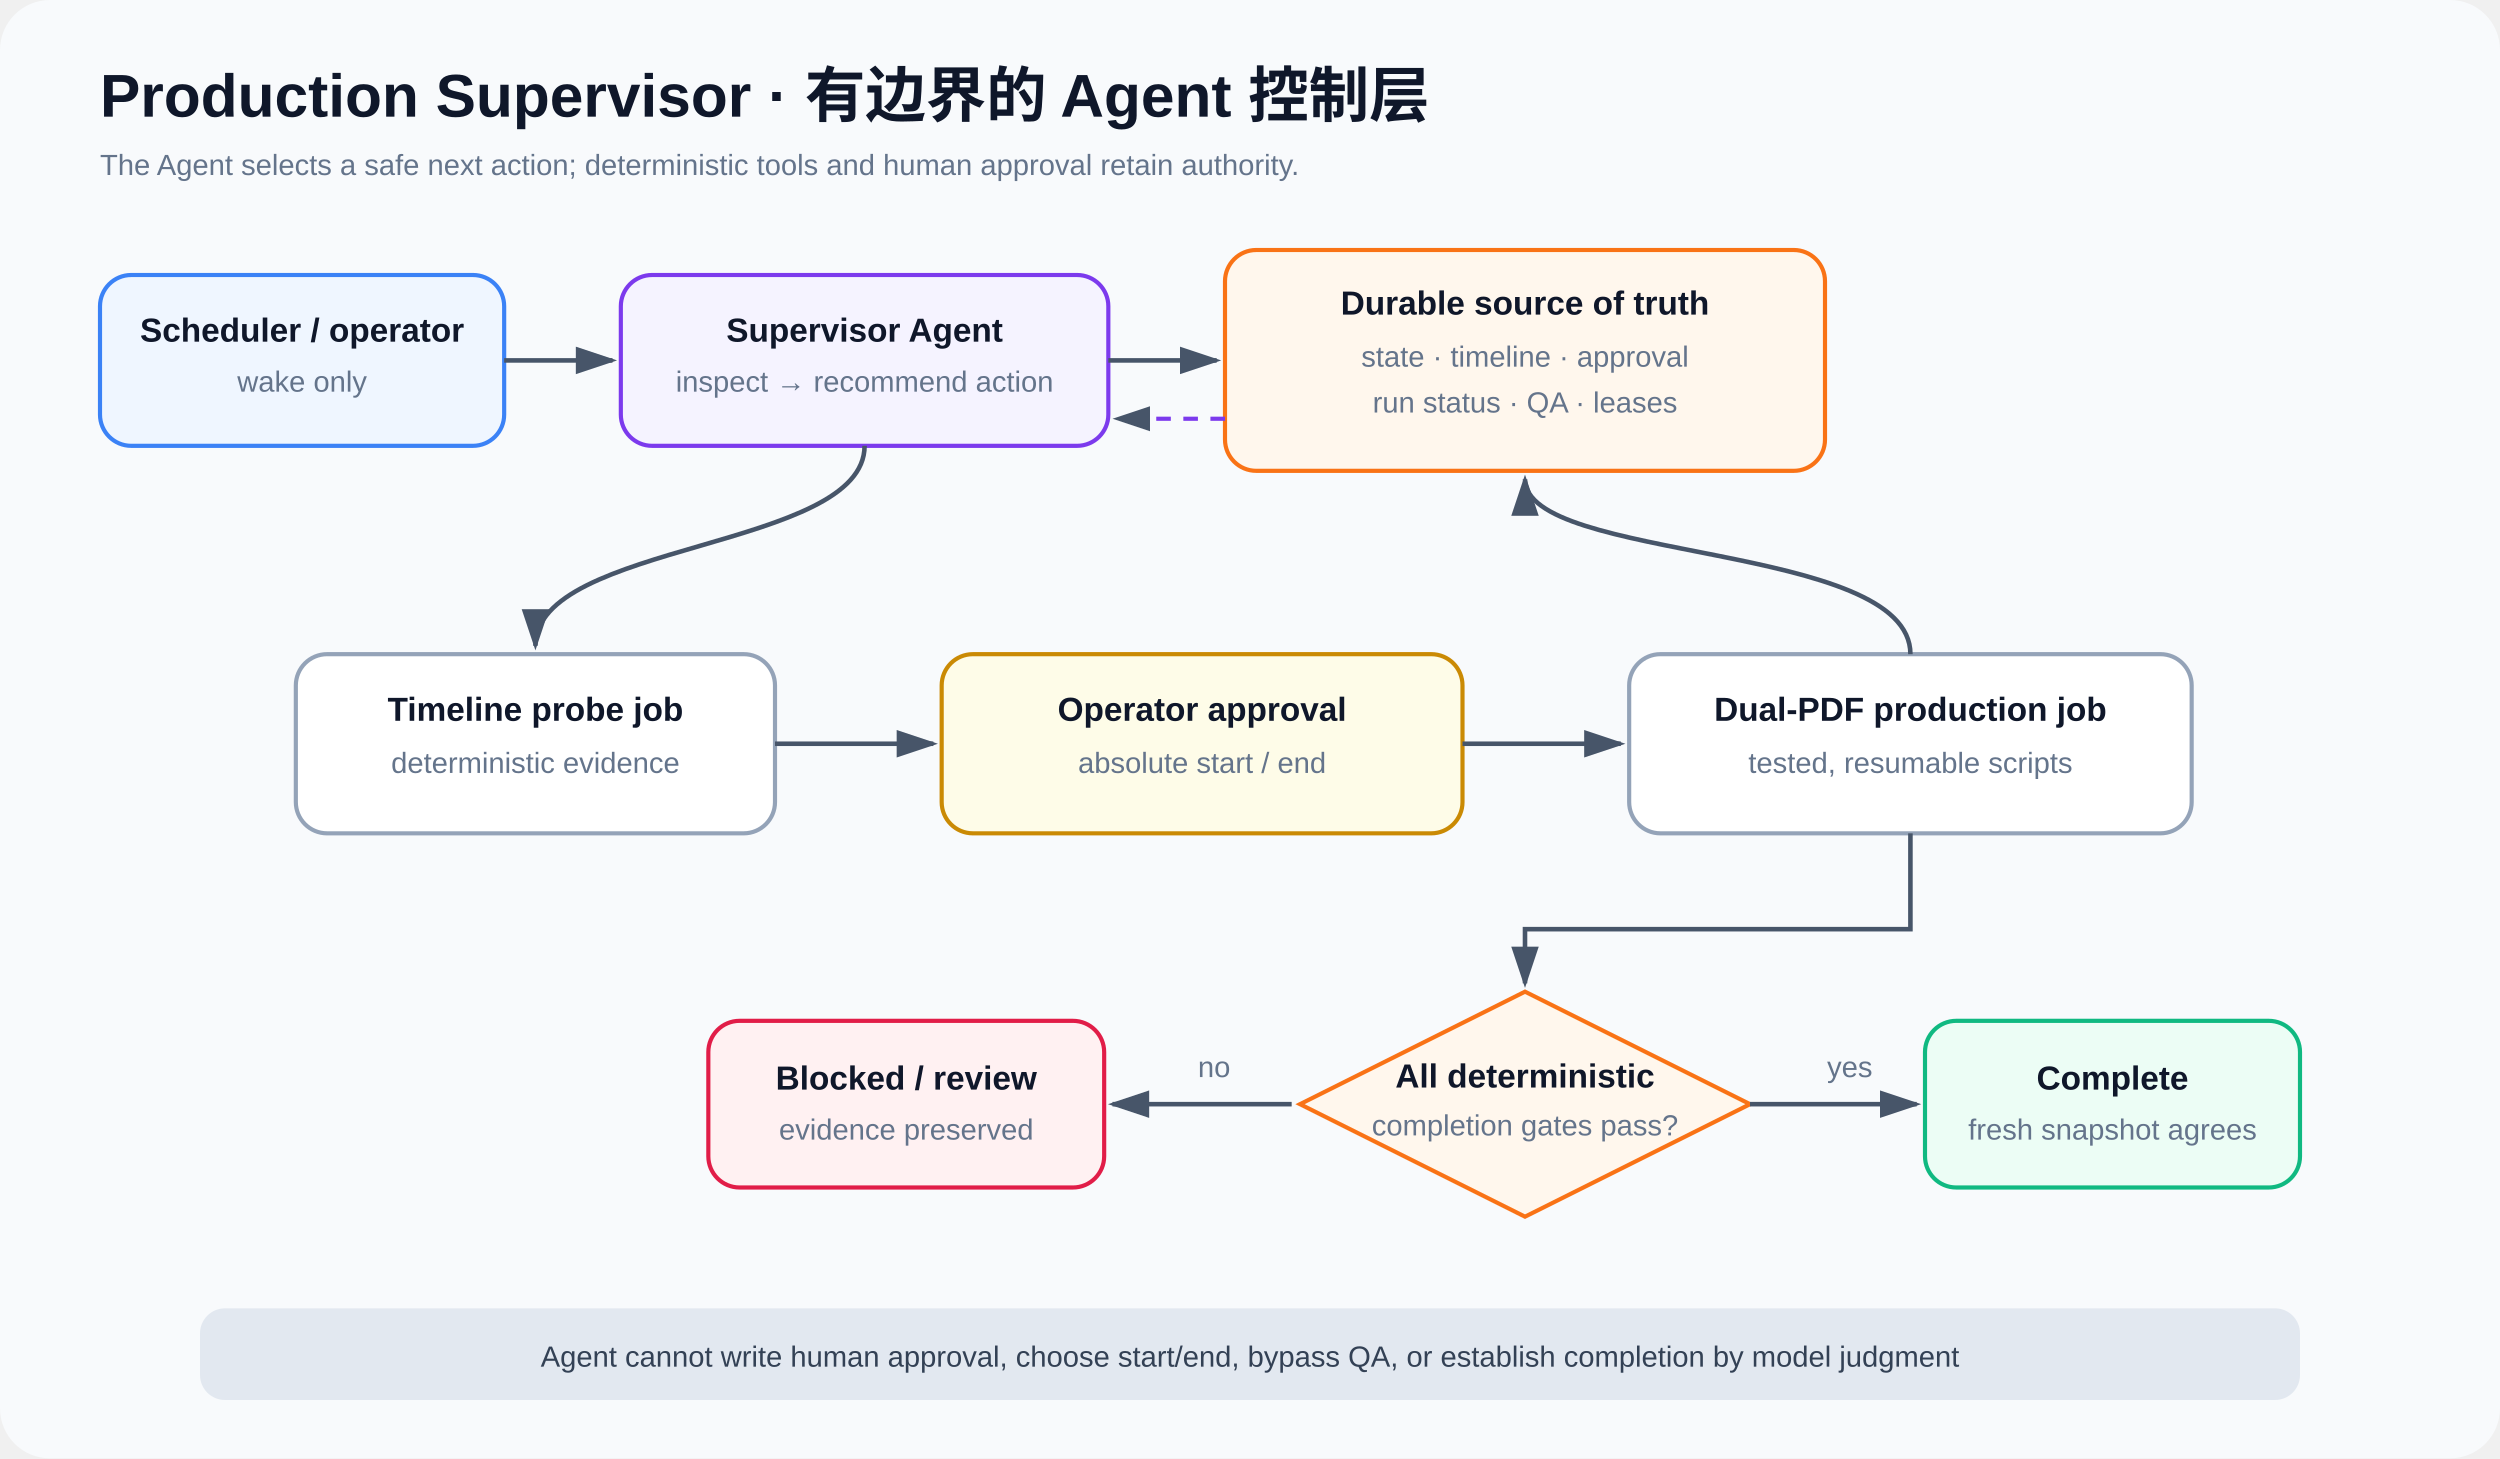
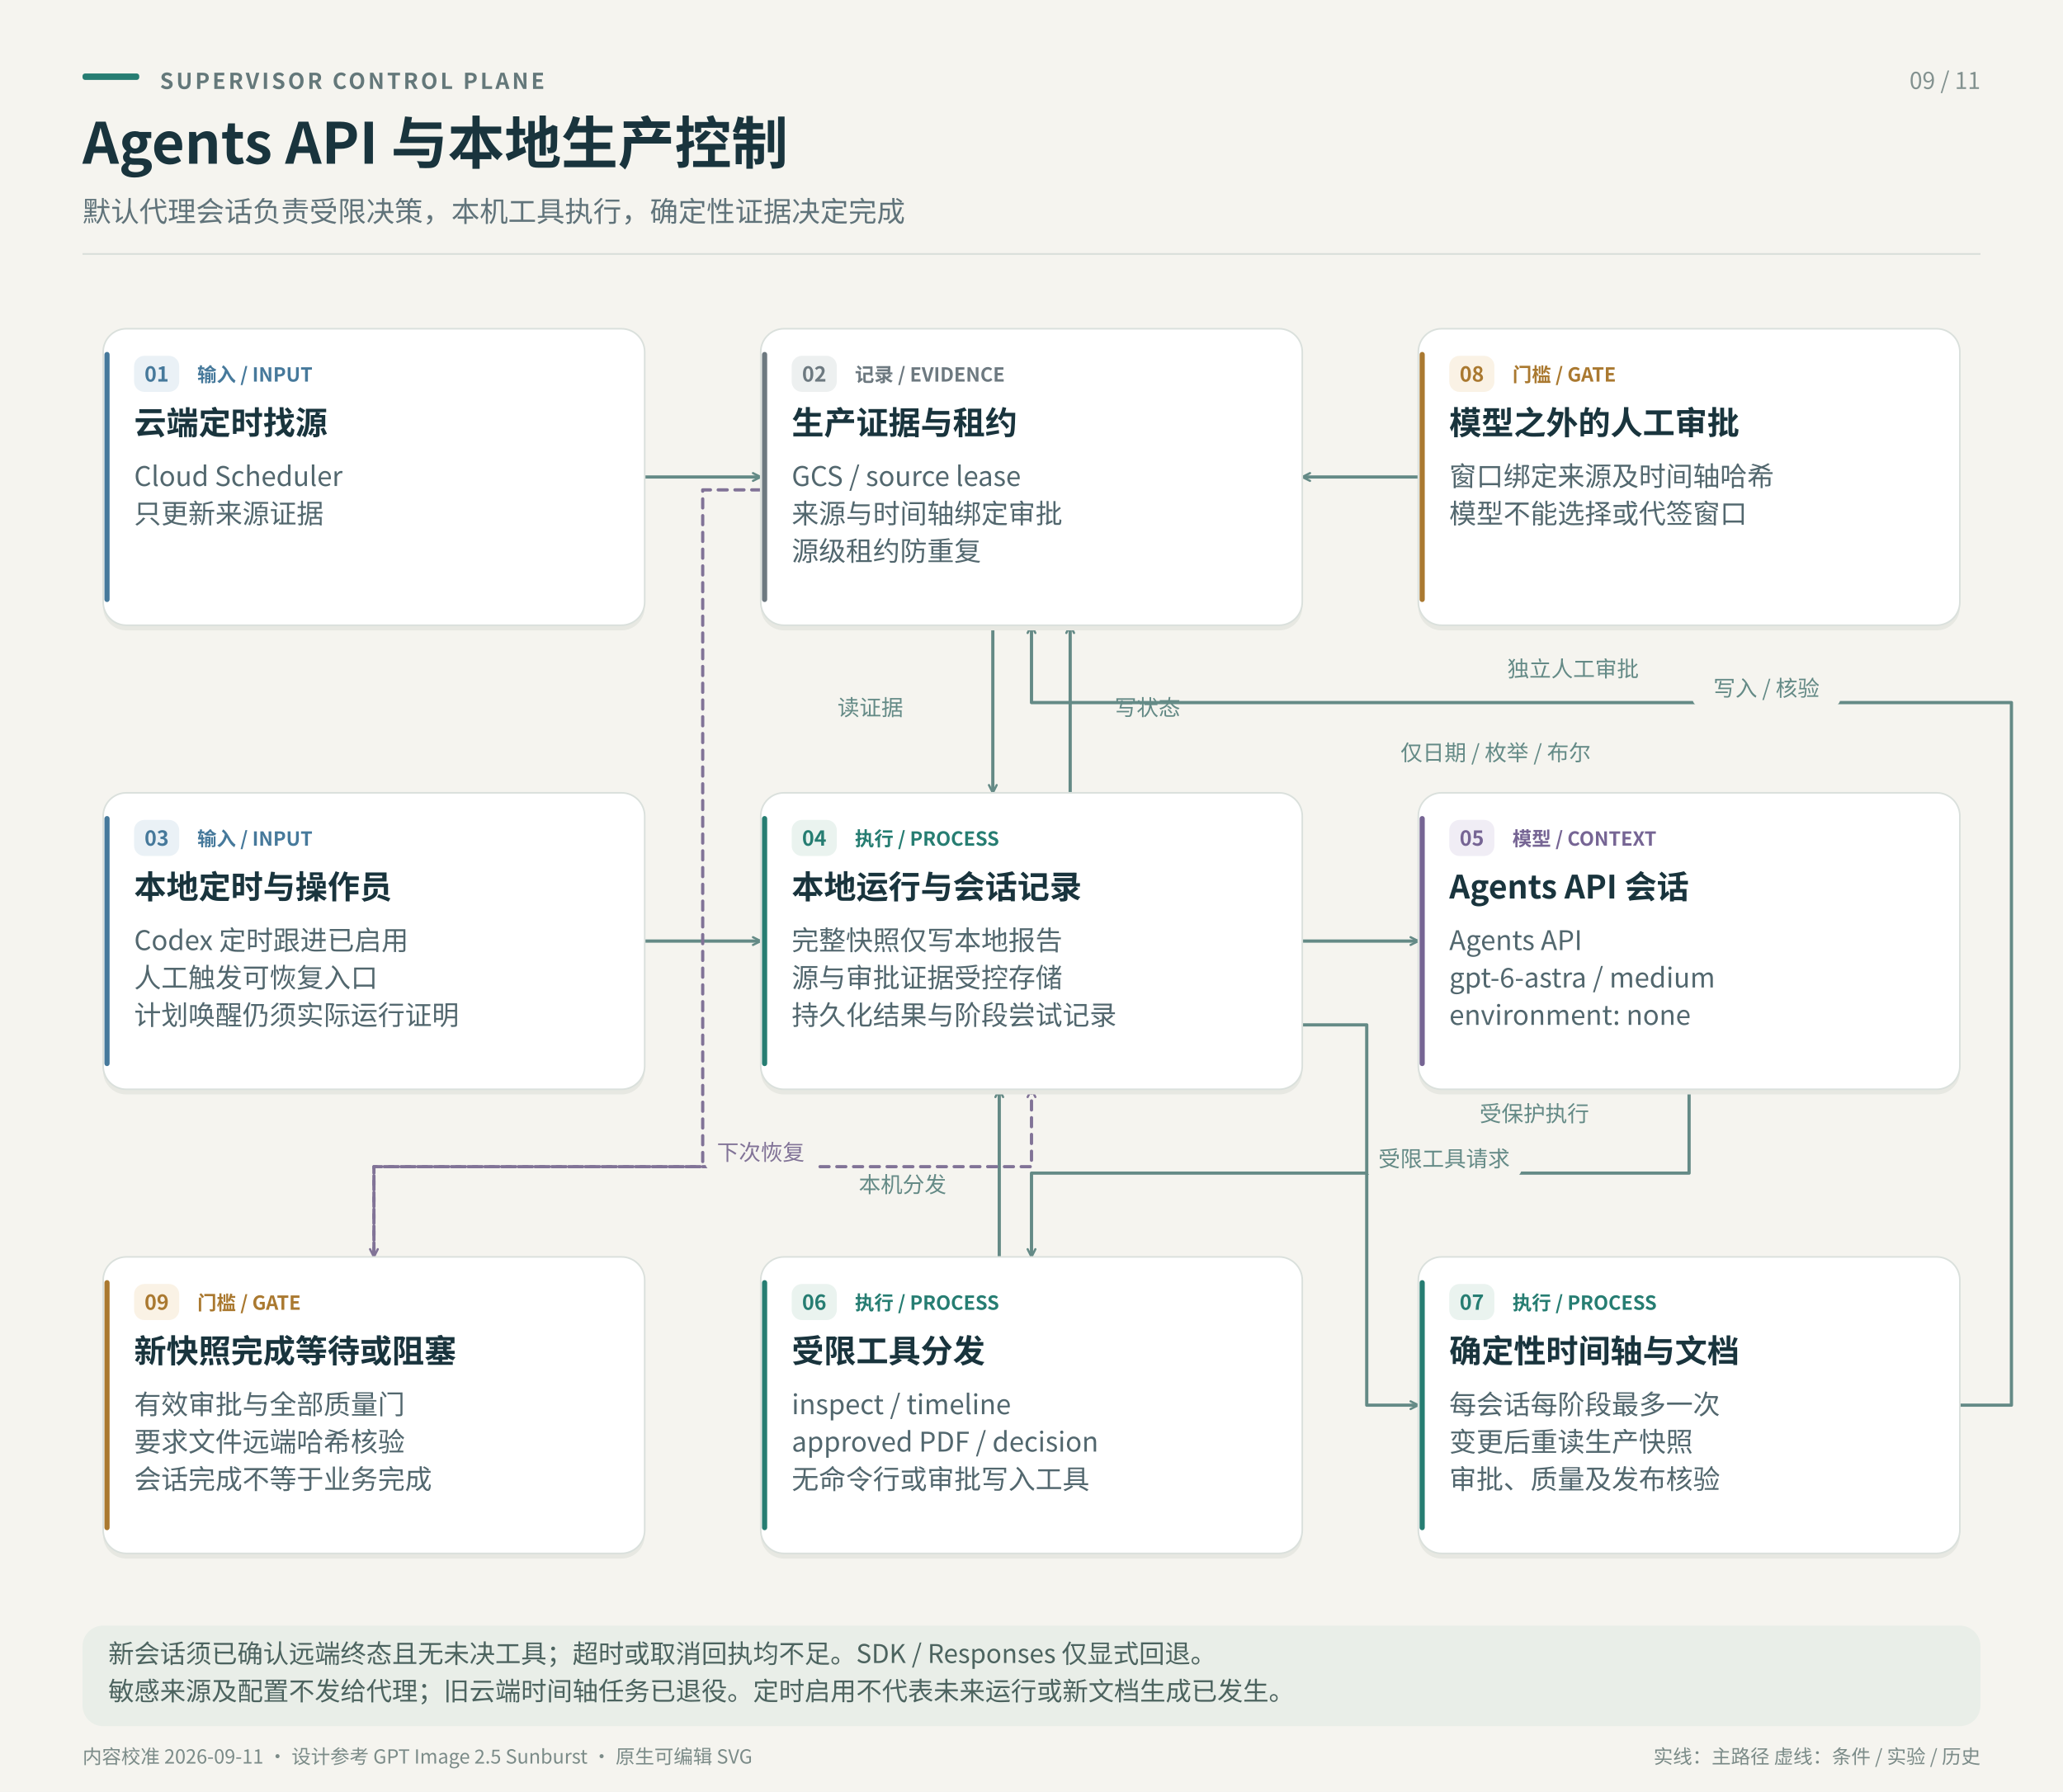
- <svg xmlns="http://www.w3.org/2000/svg" width="1200" height="700" viewBox="0 0 1200 700" role="img" aria-labelledby="title desc">
+ <svg xmlns="http://www.w3.org/2000/svg" width="1600" height="1390" viewBox="0 0 1600 1390" role="img" aria-labelledby="title desc">
+   <style>text{font-family:"PingFang SC","Noto Sans CJK SC","Microsoft YaHei",Arial,sans-serif;} text{font-variant-ligatures:none}</style>
  <defs>
-     <marker id="a" markerWidth="10" markerHeight="10" refX="8" refY="3" orient="auto">
-       <path d="M0 0L0 6L9 3z" fill="#475569" />
+     <marker id="arrow" markerWidth="8" markerHeight="8" refX="7" refY="4" orient="auto-start-reverse" markerUnits="userSpaceOnUse">
+       <path d="M1 1 L7 4 L1 7" fill="none" stroke="context-stroke" stroke-width="1.7" stroke-linecap="round" stroke-linejoin="round" />
    </marker>
-     <style>text{font-family:Arial,"PingFang SC","Microsoft YaHei",sans-serif}.bg{fill:#f8fafc}.title{font-size:29px;font-weight:700;fill:#0f172a}.sub{font-size:14px;fill:#64748b}.h{font-size:16px;font-weight:700;fill:#0f172a}.t{font-size:14px;fill:#334155}.trigger{fill:#eff6ff;stroke:#3b82f6;stroke-width:2}.agent{fill:#f5f3ff;stroke:#7c3aed;stroke-width:2}.evidence{fill:#fff7ed;stroke:#f97316;stroke-width:2}.human{fill:#fefce8;stroke:#ca8a04;stroke-width:2}.job{fill:#fff;stroke:#94a3b8;stroke-width:2}.ok{fill:#ecfdf5;stroke:#10b981;stroke-width:2}.blocked{fill:#fff1f2;stroke:#e11d48;stroke-width:2}.line{fill:none;stroke:#475569;stroke-width:2.2;marker-end:url(#a)}.dash{fill:none;stroke:#7c3aed;stroke-width:2;stroke-dasharray:7 6;marker-end:url(#a)}</style>
  </defs>
-   <rect class="bg" width="1200" height="700" rx="24" />
-   <text class="title" x="48" y="56">Production Supervisor · 有边界的 Agent 控制层</text>
-   <text class="sub" x="48" y="84">The Agent selects a safe next action; deterministic tools and human approval retain authority.</text>
-   <rect class="trigger" x="48" y="132" width="194" height="82" rx="15" />
-   <text class="h" x="145" y="164" text-anchor="middle">Scheduler / operator</text>
-   <text class="sub" x="145" y="188" text-anchor="middle">wake only</text>
-   <rect class="agent" x="298" y="132" width="234" height="82" rx="15" />
-   <text class="h" x="415" y="164" text-anchor="middle">Supervisor Agent</text>
-   <text class="sub" x="415" y="188" text-anchor="middle">inspect → recommend action</text>
-   <rect class="evidence" x="588" y="120" width="288" height="106" rx="15" />
-   <text class="h" x="732" y="151" text-anchor="middle">Durable source of truth</text>
-   <text class="sub" x="732" y="176" text-anchor="middle">state · timeline · approval</text>
-   <text class="sub" x="732" y="198" text-anchor="middle">run status · QA · leases</text>
-   <path class="line" d="M242 173H294" />
-   <path class="line" d="M532 173H584" />
-   <path class="dash" d="M588 201H536" />
-   <rect class="job" x="142" y="314" width="230" height="86" rx="15" />
-   <text class="h" x="257" y="346" text-anchor="middle">Timeline probe job</text>
-   <text class="sub" x="257" y="371" text-anchor="middle">deterministic evidence</text>
-   <rect class="human" x="452" y="314" width="250" height="86" rx="15" />
-   <text class="h" x="577" y="346" text-anchor="middle">Operator approval</text>
-   <text class="sub" x="577" y="371" text-anchor="middle">absolute start / end</text>
-   <rect class="job" x="782" y="314" width="270" height="86" rx="15" />
-   <text class="h" x="917" y="346" text-anchor="middle">Dual-PDF production job</text>
-   <text class="sub" x="917" y="371" text-anchor="middle">tested, resumable scripts</text>
-   <path class="line" d="M415 214C415 264 257 260 257 310" />
-   <path class="line" d="M372 357H448" />
-   <path class="line" d="M702 357H778" />
-   <path class="line" d="M917 314C917 260 732 270 732 230" />
-   <polygon class="evidence" points="732,476 840,530 732,584 624,530" />
-   <text class="h" x="732" y="522" text-anchor="middle">All deterministic</text>
-   <text class="sub" x="732" y="545" text-anchor="middle">completion gates pass?</text>
-   <path class="line" d="M917 400V446H732V472" />
-   <rect class="ok" x="924" y="490" width="180" height="80" rx="15" />
-   <text class="h" x="1014" y="523" text-anchor="middle">Complete</text>
-   <text class="sub" x="1014" y="547" text-anchor="middle">fresh snapshot agrees</text>
-   <rect class="blocked" x="340" y="490" width="190" height="80" rx="15" />
-   <text class="h" x="435" y="523" text-anchor="middle">Blocked / review</text>
-   <text class="sub" x="435" y="547" text-anchor="middle">evidence preserved</text>
-   <path class="line" d="M840 530H920" />
-   <text class="sub" x="877" y="517">yes</text>
-   <path class="line" d="M620 530H534" />
-   <text class="sub" x="575" y="517">no</text>
-   <rect fill="#e2e8f0" x="96" y="628" width="1008" height="44" rx="12" />
-   <text class="t" x="600" y="656" text-anchor="middle">Agent cannot write human approval, choose start/end, bypass QA, or establish completion by model judgment</text>
+   <rect x="0" y="0" width="1600" height="1390" rx="0" fill="#F5F4EF" stroke="none" />
+   <rect x="64" y="57" width="44" height="5" rx="2" fill="#267D72" stroke="none" />
+   <text x="124" y="69" font-size="17" font-weight="600" fill="#64787A" text-anchor="start" letter-spacing="2">SUPERVISOR CONTROL PLANE</text>
+   <text x="64" y="127" font-size="44" font-weight="650" fill="#19343D" text-anchor="start">Agents API 与本地生产控制</text>
+   <text x="64" y="172" font-size="22" font-weight="400" fill="#60737A" text-anchor="start">默认代理会话负责受限决策，本机工具执行，确定性证据决定完成</text>
+   <text x="1536" y="69" font-size="18" font-weight="500" fill="#82918F" text-anchor="end">09 / 11</text>
+   <path d="M64 197H1536" stroke="#D8DEDA" stroke-width="1.3" />
+   <path data-edge="scheduler:gcs" d="M500 370.0 L590 370.0" fill="none" stroke="#648A86" stroke-width="2.5" stroke-linecap="round" stroke-linejoin="round" stroke-dasharray="none" marker-end="url(#arrow)" />
+   <path data-edge="operator:runner" d="M500 730.0 L590 730.0" fill="none" stroke="#648A86" stroke-width="2.5" stroke-linecap="round" stroke-linejoin="round" stroke-dasharray="none" marker-end="url(#arrow)" />
+   <path data-edge="runner:agent" d="M1010 730 L1100 730" fill="none" stroke="#648A86" stroke-width="2.5" stroke-linecap="round" stroke-linejoin="round" stroke-dasharray="none" marker-end="url(#arrow)" />
+   <rect x="1062.94" y="568" width="194.12" height="30" rx="6" fill="#F5F4EF" stroke="none" />
+   <text x="1160" y="590" font-size="17" font-weight="500" fill="#648A86" text-anchor="middle">仅日期 / 枚举 / 布尔</text>
+   <path data-edge="agent:tools" d="M1310 845 L1310 910 L800 910 L800 975" fill="none" stroke="#648A86" stroke-width="2.5" stroke-linecap="round" stroke-linejoin="round" stroke-dasharray="none" marker-end="url(#arrow)" />
+   <rect x="1060.0" y="883" width="120.0" height="30" rx="6" fill="#F5F4EF" stroke="none" />
+   <text x="1120" y="905" font-size="17" font-weight="500" fill="#648A86" text-anchor="middle">受限工具请求</text>
+   <path data-edge="tools:runner" d="M775 975 L775 845" fill="none" stroke="#648A86" stroke-width="2.5" stroke-linecap="round" stroke-linejoin="round" stroke-dasharray="none" marker-end="url(#arrow)" />
+   <rect x="657.0" y="903" width="86.0" height="30" rx="6" fill="#F5F4EF" stroke="none" />
+   <text x="700" y="925" font-size="17" font-weight="500" fill="#648A86" text-anchor="middle">本机分发</text>
+   <path data-edge="runner:production" d="M1010 795 L1060 795 L1060 1090 L1100 1090" fill="none" stroke="#648A86" stroke-width="2.5" stroke-linecap="round" stroke-linejoin="round" stroke-dasharray="none" marker-end="url(#arrow)" />
+   <rect x="1138.5" y="848" width="103.0" height="30" rx="6" fill="#F5F4EF" stroke="none" />
+   <text x="1190" y="870" font-size="17" font-weight="500" fill="#648A86" text-anchor="middle">受保护执行</text>
+   <path data-edge="gcs:runner" d="M770 485 L770 615" fill="none" stroke="#648A86" stroke-width="2.5" stroke-linecap="round" stroke-linejoin="round" stroke-dasharray="none" marker-end="url(#arrow)" />
+   <rect x="640.5" y="533" width="69.0" height="30" rx="6" fill="#F5F4EF" stroke="none" />
+   <text x="675" y="555" font-size="17" font-weight="500" fill="#648A86" text-anchor="middle">读证据</text>
+   <path data-edge="runner:gcs" d="M830 615 L830 485" fill="none" stroke="#648A86" stroke-width="2.5" stroke-linecap="round" stroke-linejoin="round" stroke-dasharray="none" marker-end="url(#arrow)" />
+   <rect x="855.5" y="533" width="69.0" height="30" rx="6" fill="#F5F4EF" stroke="none" />
+   <text x="890" y="555" font-size="17" font-weight="500" fill="#648A86" text-anchor="middle">写状态</text>
+   <path data-edge="approval:gcs" d="M1100 370 L1010 370" fill="none" stroke="#648A86" stroke-width="2.5" stroke-linecap="round" stroke-linejoin="round" stroke-dasharray="none" marker-end="url(#arrow)" />
+   <rect x="1160.0" y="503" width="120.0" height="30" rx="6" fill="#F5F4EF" stroke="none" />
+   <text x="1220" y="525" font-size="17" font-weight="500" fill="#648A86" text-anchor="middle">独立人工审批</text>
+   <path data-edge="production:gcs" d="M1520 1090 L1560 1090 L1560 545 L800 545 L800 485" fill="none" stroke="#648A86" stroke-width="2.5" stroke-linecap="round" stroke-linejoin="round" stroke-dasharray="none" marker-end="url(#arrow)" />
+   <rect x="1312.72" y="518" width="114.56" height="30" rx="6" fill="#F5F4EF" stroke="none" />
+   <text x="1370" y="540" font-size="17" font-weight="500" fill="#648A86" text-anchor="middle">写入 / 核验</text>
+   <path data-edge="gcs:decision" d="M590 380 L545 380 L545 905 L290 905 L290 975" fill="none" stroke="#817397" stroke-width="2.5" stroke-linecap="round" stroke-linejoin="round" stroke-dasharray="7 6" marker-end="url(#arrow)" />
+   <path data-edge="decision:runner" d="M290 975 L290 905 L800 905 L800 845" fill="none" stroke="#817397" stroke-width="2.5" stroke-linecap="round" stroke-linejoin="round" stroke-dasharray="7 6" marker-end="url(#arrow)" />
+   <rect x="547.0" y="878" width="86.0" height="30" rx="6" fill="#F5F4EF" stroke="none" />
+   <text x="590" y="900" font-size="17" font-weight="500" fill="#817397" text-anchor="middle">下次恢复</text>
+   <g id="node-scheduler" data-node="scheduler">
+     <rect x="80" y="259" width="420" height="230" rx="18" fill="#E7E8E2" stroke="none" />
+     <rect x="80" y="255" width="420" height="230" rx="18" fill="#FFFFFF" stroke="#DAE0DC" stroke-width="1.25" stroke-dasharray="none" />
+     <rect x="81" y="273" width="4" height="194" rx="2" fill="#46799B" stroke="none" />
+     <rect x="104" y="276" width="35" height="28" rx="8" fill="#EAF1F6" stroke="none" />
+     <text x="121.5" y="296" font-size="16" font-weight="700" fill="#46799B" text-anchor="middle" data-box="104,276,35,28">01</text>
+     <text x="153" y="296" font-size="15" font-weight="600" fill="#46799B" text-anchor="start" data-box="148,273,332,35">输入 / INPUT</text>
+     <text x="104" y="337" font-size="25" font-weight="650" fill="#19343D" text-anchor="start" data-box="100,310,380,162">云端定时找源</text>
+     <text x="104" y="377" font-size="21" font-weight="400" fill="#52676E" text-anchor="start" data-box="100,310,380,162">Cloud Scheduler</text>
+     <text x="104" y="406" font-size="21" font-weight="400" fill="#52676E" text-anchor="start" data-box="100,310,380,162">只更新来源证据</text>
+   </g>
+   <g id="node-gcs" data-node="gcs">
+     <rect x="590" y="259" width="420" height="230" rx="18" fill="#E7E8E2" stroke="none" />
+     <rect x="590" y="255" width="420" height="230" rx="18" fill="#FFFFFF" stroke="#DAE0DC" stroke-width="1.25" stroke-dasharray="none" />
+     <rect x="591" y="273" width="4" height="194" rx="2" fill="#6D7980" stroke="none" />
+     <rect x="614" y="276" width="35" height="28" rx="8" fill="#EDF0F0" stroke="none" />
+     <text x="631.5" y="296" font-size="16" font-weight="700" fill="#6D7980" text-anchor="middle" data-box="614,276,35,28">02</text>
+     <text x="663" y="296" font-size="15" font-weight="600" fill="#6D7980" text-anchor="start" data-box="658,273,332,35">记录 / EVIDENCE</text>
+     <text x="614" y="337" font-size="25" font-weight="650" fill="#19343D" text-anchor="start" data-box="610,310,380,162">生产证据与租约</text>
+     <text x="614" y="377" font-size="21" font-weight="400" fill="#52676E" text-anchor="start" data-box="610,310,380,162">GCS / source lease</text>
+     <text x="614" y="406" font-size="21" font-weight="400" fill="#52676E" text-anchor="start" data-box="610,310,380,162">来源与时间轴绑定审批</text>
+     <text x="614" y="435" font-size="21" font-weight="400" fill="#52676E" text-anchor="start" data-box="610,310,380,162">源级租约防重复</text>
+   </g>
+   <g id="node-operator" data-node="operator">
+     <rect x="80" y="619" width="420" height="230" rx="18" fill="#E7E8E2" stroke="none" />
+     <rect x="80" y="615" width="420" height="230" rx="18" fill="#FFFFFF" stroke="#DAE0DC" stroke-width="1.25" stroke-dasharray="none" />
+     <rect x="81" y="633" width="4" height="194" rx="2" fill="#46799B" stroke="none" />
+     <rect x="104" y="636" width="35" height="28" rx="8" fill="#EAF1F6" stroke="none" />
+     <text x="121.5" y="656" font-size="16" font-weight="700" fill="#46799B" text-anchor="middle" data-box="104,636,35,28">03</text>
+     <text x="153" y="656" font-size="15" font-weight="600" fill="#46799B" text-anchor="start" data-box="148,633,332,35">输入 / INPUT</text>
+     <text x="104" y="697" font-size="25" font-weight="650" fill="#19343D" text-anchor="start" data-box="100,670,380,162">本地定时与操作员</text>
+     <text x="104" y="737" font-size="21" font-weight="400" fill="#52676E" text-anchor="start" data-box="100,670,380,162">Codex 定时跟进已启用</text>
+     <text x="104" y="766" font-size="21" font-weight="400" fill="#52676E" text-anchor="start" data-box="100,670,380,162">人工触发可恢复入口</text>
+     <text x="104" y="795" font-size="21" font-weight="400" fill="#52676E" text-anchor="start" data-box="100,670,380,162">计划唤醒仍须实际运行证明</text>
+   </g>
+   <g id="node-runner" data-node="runner">
+     <rect x="590" y="619" width="420" height="230" rx="18" fill="#E7E8E2" stroke="none" />
+     <rect x="590" y="615" width="420" height="230" rx="18" fill="#FFFFFF" stroke="#DAE0DC" stroke-width="1.25" stroke-dasharray="none" />
+     <rect x="591" y="633" width="4" height="194" rx="2" fill="#267D72" stroke="none" />
+     <rect x="614" y="636" width="35" height="28" rx="8" fill="#EAF3EF" stroke="none" />
+     <text x="631.5" y="656" font-size="16" font-weight="700" fill="#267D72" text-anchor="middle" data-box="614,636,35,28">04</text>
+     <text x="663" y="656" font-size="15" font-weight="600" fill="#267D72" text-anchor="start" data-box="658,633,332,35">执行 / PROCESS</text>
+     <text x="614" y="697" font-size="25" font-weight="650" fill="#19343D" text-anchor="start" data-box="610,670,380,162">本地运行与会话记录</text>
+     <text x="614" y="737" font-size="21" font-weight="400" fill="#52676E" text-anchor="start" data-box="610,670,380,162">完整快照仅写本地报告</text>
+     <text x="614" y="766" font-size="21" font-weight="400" fill="#52676E" text-anchor="start" data-box="610,670,380,162">源与审批证据受控存储</text>
+     <text x="614" y="795" font-size="21" font-weight="400" fill="#52676E" text-anchor="start" data-box="610,670,380,162">持久化结果与阶段尝试记录</text>
+   </g>
+   <g id="node-agent" data-node="agent">
+     <rect x="1100" y="619" width="420" height="230" rx="18" fill="#E7E8E2" stroke="none" />
+     <rect x="1100" y="615" width="420" height="230" rx="18" fill="#FFFFFF" stroke="#DAE0DC" stroke-width="1.25" stroke-dasharray="none" />
+     <rect x="1101" y="633" width="4" height="194" rx="2" fill="#766594" stroke="none" />
+     <rect x="1124" y="636" width="35" height="28" rx="8" fill="#F0EDF5" stroke="none" />
+     <text x="1141.5" y="656" font-size="16" font-weight="700" fill="#766594" text-anchor="middle" data-box="1124,636,35,28">05</text>
+     <text x="1173" y="656" font-size="15" font-weight="600" fill="#766594" text-anchor="start" data-box="1168,633,332,35">模型 / CONTEXT</text>
+     <text x="1124" y="697" font-size="25" font-weight="650" fill="#19343D" text-anchor="start" data-box="1120,670,380,162">Agents API 会话</text>
+     <text x="1124" y="737" font-size="21" font-weight="400" fill="#52676E" text-anchor="start" data-box="1120,670,380,162">Agents API</text>
+     <text x="1124" y="766" font-size="21" font-weight="400" fill="#52676E" text-anchor="start" data-box="1120,670,380,162">gpt-6-astra / medium</text>
+     <text x="1124" y="795" font-size="21" font-weight="400" fill="#52676E" text-anchor="start" data-box="1120,670,380,162">environment: none</text>
+   </g>
+   <g id="node-tools" data-node="tools">
+     <rect x="590" y="979" width="420" height="230" rx="18" fill="#E7E8E2" stroke="none" />
+     <rect x="590" y="975" width="420" height="230" rx="18" fill="#FFFFFF" stroke="#DAE0DC" stroke-width="1.25" stroke-dasharray="none" />
+     <rect x="591" y="993" width="4" height="194" rx="2" fill="#267D72" stroke="none" />
+     <rect x="614" y="996" width="35" height="28" rx="8" fill="#EAF3EF" stroke="none" />
+     <text x="631.5" y="1016" font-size="16" font-weight="700" fill="#267D72" text-anchor="middle" data-box="614,996,35,28">06</text>
+     <text x="663" y="1016" font-size="15" font-weight="600" fill="#267D72" text-anchor="start" data-box="658,993,332,35">执行 / PROCESS</text>
+     <text x="614" y="1057" font-size="25" font-weight="650" fill="#19343D" text-anchor="start" data-box="610,1030,380,162">受限工具分发</text>
+     <text x="614" y="1097" font-size="21" font-weight="400" fill="#52676E" text-anchor="start" data-box="610,1030,380,162">inspect / timeline</text>
+     <text x="614" y="1126" font-size="21" font-weight="400" fill="#52676E" text-anchor="start" data-box="610,1030,380,162">approved PDF / decision</text>
+     <text x="614" y="1155" font-size="21" font-weight="400" fill="#52676E" text-anchor="start" data-box="610,1030,380,162">无命令行或审批写入工具</text>
+   </g>
+   <g id="node-production" data-node="production">
+     <rect x="1100" y="979" width="420" height="230" rx="18" fill="#E7E8E2" stroke="none" />
+     <rect x="1100" y="975" width="420" height="230" rx="18" fill="#FFFFFF" stroke="#DAE0DC" stroke-width="1.25" stroke-dasharray="none" />
+     <rect x="1101" y="993" width="4" height="194" rx="2" fill="#267D72" stroke="none" />
+     <rect x="1124" y="996" width="35" height="28" rx="8" fill="#EAF3EF" stroke="none" />
+     <text x="1141.5" y="1016" font-size="16" font-weight="700" fill="#267D72" text-anchor="middle" data-box="1124,996,35,28">07</text>
+     <text x="1173" y="1016" font-size="15" font-weight="600" fill="#267D72" text-anchor="start" data-box="1168,993,332,35">执行 / PROCESS</text>
+     <text x="1124" y="1057" font-size="25" font-weight="650" fill="#19343D" text-anchor="start" data-box="1120,1030,380,162">确定性时间轴与文档</text>
+     <text x="1124" y="1097" font-size="21" font-weight="400" fill="#52676E" text-anchor="start" data-box="1120,1030,380,162">每会话每阶段最多一次</text>
+     <text x="1124" y="1126" font-size="21" font-weight="400" fill="#52676E" text-anchor="start" data-box="1120,1030,380,162">变更后重读生产快照</text>
+     <text x="1124" y="1155" font-size="21" font-weight="400" fill="#52676E" text-anchor="start" data-box="1120,1030,380,162">审批、质量及发布核验</text>
+   </g>
+   <g id="node-approval" data-node="approval">
+     <rect x="1100" y="259" width="420" height="230" rx="18" fill="#E7E8E2" stroke="none" />
+     <rect x="1100" y="255" width="420" height="230" rx="18" fill="#FFFFFF" stroke="#DAE0DC" stroke-width="1.25" stroke-dasharray="none" />
+     <rect x="1101" y="273" width="4" height="194" rx="2" fill="#AA7930" stroke="none" />
+     <rect x="1124" y="276" width="35" height="28" rx="8" fill="#FAF2E5" stroke="none" />
+     <text x="1141.5" y="296" font-size="16" font-weight="700" fill="#AA7930" text-anchor="middle" data-box="1124,276,35,28">08</text>
+     <text x="1173" y="296" font-size="15" font-weight="600" fill="#AA7930" text-anchor="start" data-box="1168,273,332,35">门槛 / GATE</text>
+     <text x="1124" y="337" font-size="25" font-weight="650" fill="#19343D" text-anchor="start" data-box="1120,310,380,162">模型之外的人工审批</text>
+     <text x="1124" y="377" font-size="21" font-weight="400" fill="#52676E" text-anchor="start" data-box="1120,310,380,162">窗口绑定来源及时间轴哈希</text>
+     <text x="1124" y="406" font-size="21" font-weight="400" fill="#52676E" text-anchor="start" data-box="1120,310,380,162">模型不能选择或代签窗口</text>
+   </g>
+   <g id="node-decision" data-node="decision">
+     <rect x="80" y="979" width="420" height="230" rx="18" fill="#E7E8E2" stroke="none" />
+     <rect x="80" y="975" width="420" height="230" rx="18" fill="#FFFFFF" stroke="#DAE0DC" stroke-width="1.25" stroke-dasharray="none" />
+     <rect x="81" y="993" width="4" height="194" rx="2" fill="#AA7930" stroke="none" />
+     <rect x="104" y="996" width="35" height="28" rx="8" fill="#FAF2E5" stroke="none" />
+     <text x="121.5" y="1016" font-size="16" font-weight="700" fill="#AA7930" text-anchor="middle" data-box="104,996,35,28">09</text>
+     <text x="153" y="1016" font-size="15" font-weight="600" fill="#AA7930" text-anchor="start" data-box="148,993,332,35">门槛 / GATE</text>
+     <text x="104" y="1057" font-size="25" font-weight="650" fill="#19343D" text-anchor="start" data-box="100,1030,380,162">新快照完成等待或阻塞</text>
+     <text x="104" y="1097" font-size="21" font-weight="400" fill="#52676E" text-anchor="start" data-box="100,1030,380,162">有效审批与全部质量门</text>
+     <text x="104" y="1126" font-size="21" font-weight="400" fill="#52676E" text-anchor="start" data-box="100,1030,380,162">要求文件远端哈希核验</text>
+     <text x="104" y="1155" font-size="21" font-weight="400" fill="#52676E" text-anchor="start" data-box="100,1030,380,162">会话完成不等于业务完成</text>
+   </g>
+   <rect x="64" y="1261" width="1472" height="78" rx="16" fill="#E9EEE8" stroke="none" />
+   <text x="84" y="1290" font-size="20" font-weight="400" fill="#4C635F" text-anchor="start">新会话须已确认远端终态且无未决工具；超时或取消回执均不足。SDK / Responses 仅显式回退。</text>
+   <text x="84" y="1319" font-size="20" font-weight="400" fill="#4C635F" text-anchor="start">敏感来源及配置不发给代理；旧云端时间轴任务已退役。定时启用不代表未来运行或新文档生成已发生。</text>
+   <text x="64" y="1368" font-size="15" font-weight="400" fill="#7B8B88" text-anchor="start">内容校准 2026-09-11 · 设计参考 GPT Image 2.5 Sunburst · 原生可编辑 SVG</text>
+   <text x="1536" y="1368" font-size="15" font-weight="400" fill="#7B8B88" text-anchor="end">实线：主路径   虚线：条件 / 实验 / 历史</text>
</svg>
